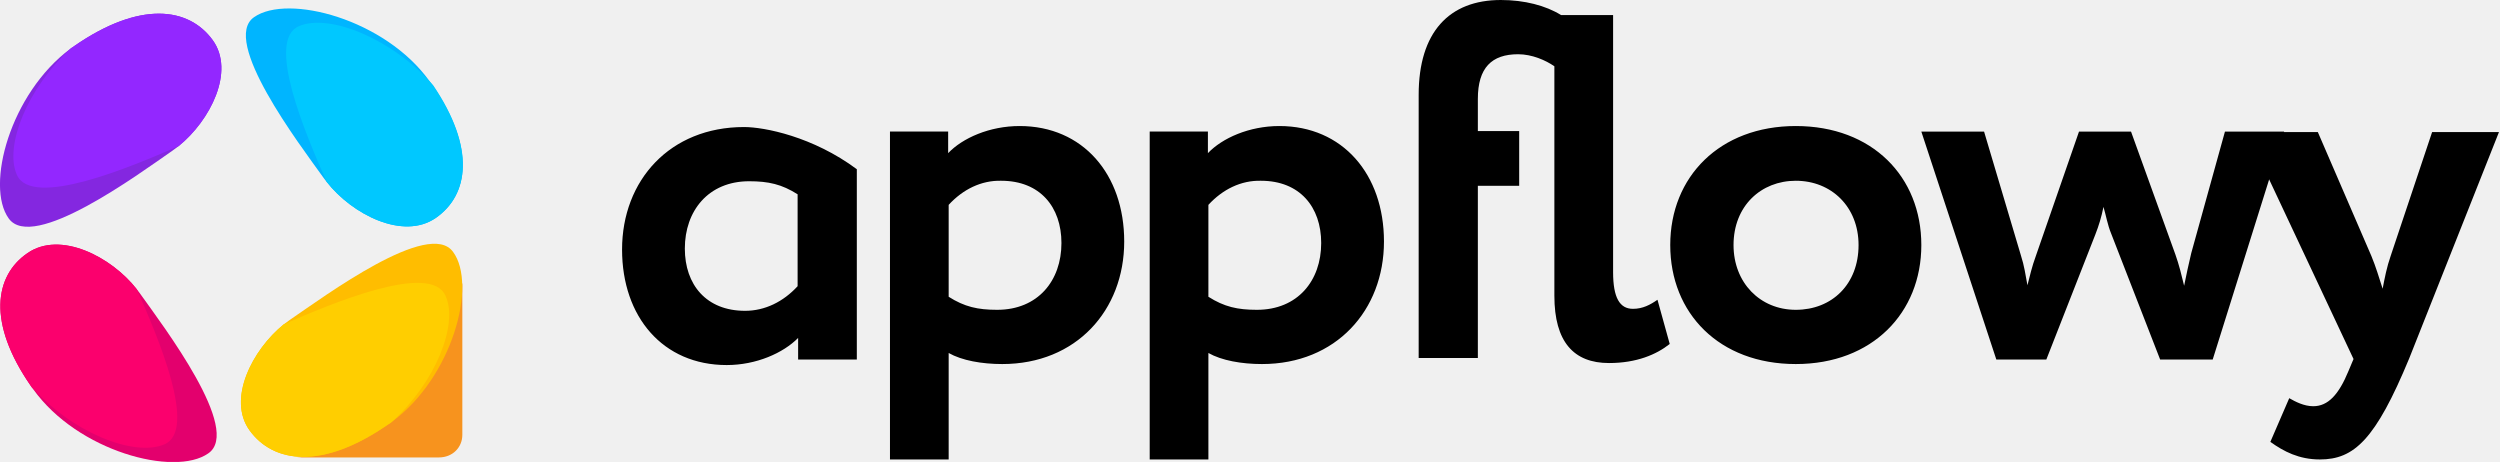
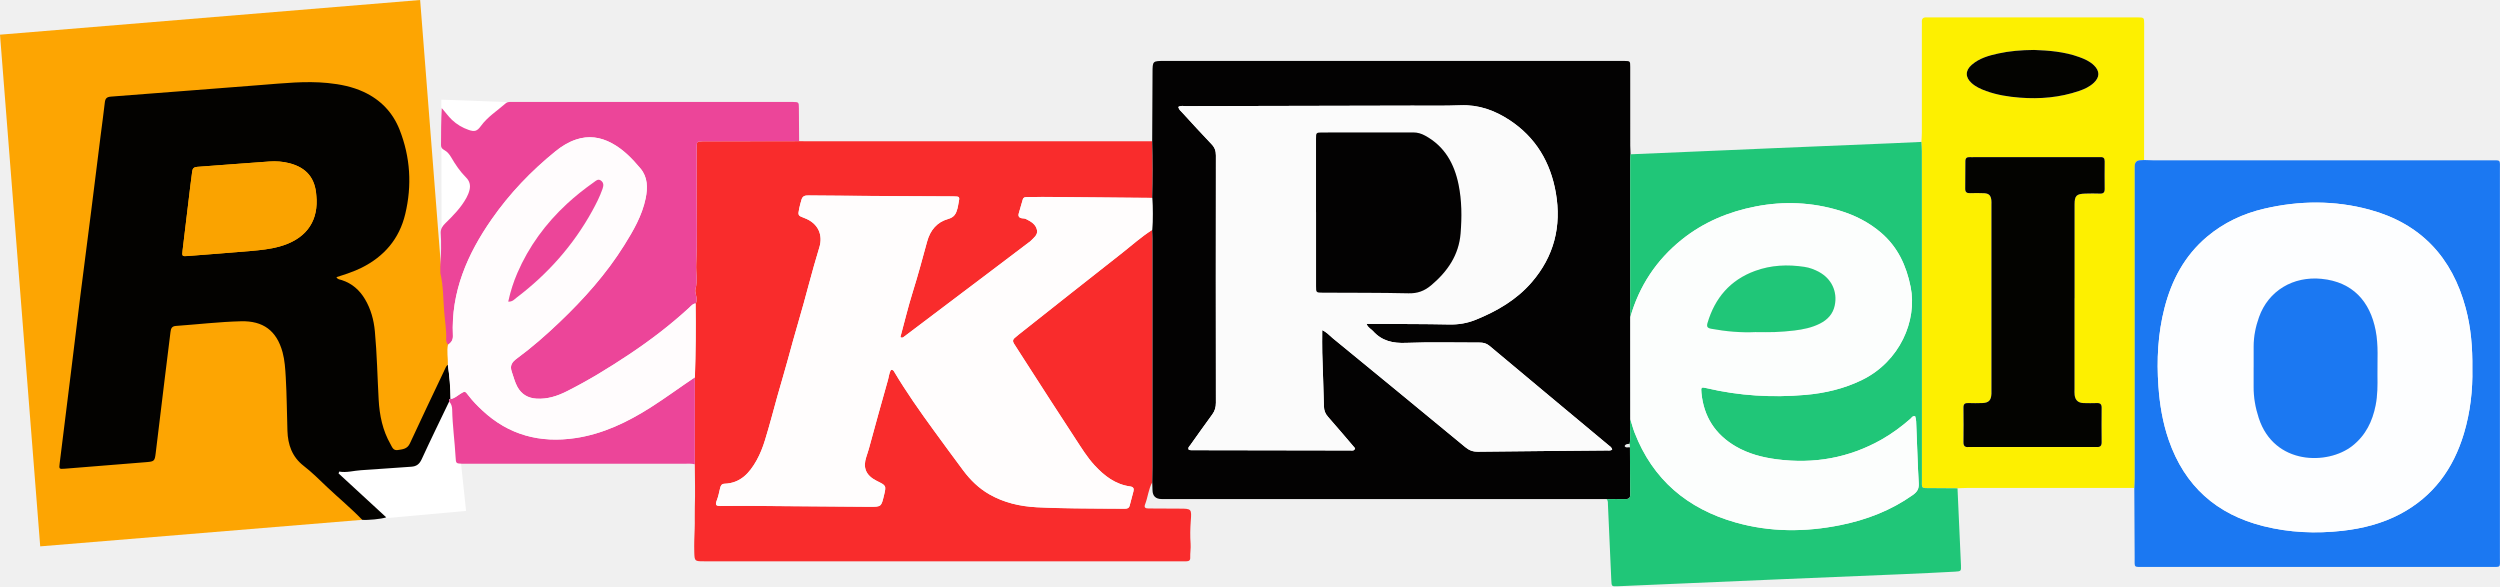
- <svg xmlns="http://www.w3.org/2000/svg" width="92" height="17" fill="none">
-   <g clip-path="url(#prefix__clip0)">
-     <path d="M32.732 4.841h2.16v.795c.526-.554 1.521-.998 2.63-.998 2.328 0 3.849 1.774 3.849 4.25 0 2.532-1.765 4.509-4.488 4.509-.752 0-1.484-.13-1.972-.407v3.918h-2.16V4.84h-.019zm2.179 2.698v3.382c.582.37 1.07.48 1.784.48 1.502 0 2.366-1.072 2.366-2.457 0-1.33-.789-2.292-2.216-2.292-.732-.018-1.408.314-1.934.887zM27.38 4.675c-2.723 0-4.488 1.958-4.488 4.509 0 2.476 1.502 4.25 3.85 4.25 1.09 0 2.084-.444 2.629-.998v.794h2.16V6.227c-1.615-1.201-3.4-1.552-4.15-1.552zm1.972 5.857c-.526.573-1.202.906-1.934.906-1.427 0-2.216-.961-2.216-2.291 0-1.386.864-2.477 2.366-2.477.714 0 1.202.111 1.784.48v3.382zM42.291 4.841h2.16v.795c.526-.554 1.52-.998 2.629-.998 2.328 0 3.85 1.774 3.85 4.25 0 2.532-1.766 4.509-4.489 4.509-.75 0-1.483-.13-1.972-.407v3.918h-2.16V4.84h-.018zm2.178 2.698v3.382c.583.37 1.07.48 1.785.48 1.502 0 2.366-1.072 2.366-2.457 0-1.33-.79-2.292-2.216-2.292-.733-.018-1.409.314-1.935.887zM57.202 2.44c-.32-.223-.826-.444-1.334-.444-.976 0-1.483.499-1.483 1.644v1.183h1.521v2.014h-1.521v6.338h-2.178V3.492C52.206 1.182 53.332 0 55.23 0c.864 0 1.653.203 2.216.554h1.916v9.461c0 .943.244 1.35.732 1.35.357 0 .638-.149.901-.334l.451 1.627c-.488.388-1.22.702-2.235.702-1.295 0-2.01-.776-2.01-2.476V2.439zM66.085 4.638c2.817 0 4.62 1.866 4.62 4.38 0 2.494-1.803 4.379-4.62 4.379s-4.62-1.866-4.62-4.38c0-2.513 1.821-4.379 4.62-4.379zm0 6.763c1.333 0 2.31-.942 2.31-2.383 0-1.405-.996-2.366-2.31-2.366-1.277 0-2.291.924-2.291 2.366 0 1.385.976 2.383 2.29 2.383zM81.427 13.23h-1.934L77.69 8.594c-.131-.314-.188-.666-.282-.98-.075.37-.169.684-.3 1.017l-1.803 4.6h-1.84l-2.76-8.388h2.309l1.352 4.545c.132.407.17.72.244 1.109.094-.351.15-.647.32-1.109l1.577-4.545h1.915l1.634 4.527c.132.37.226.757.32 1.145.075-.388.168-.794.262-1.2l1.24-4.472h2.178l-2.629 8.389z" fill="#000" />
-     <path d="M88.657 13.194c-1.24 2.993-2.028 3.714-3.286 3.714-.77 0-1.333-.296-1.822-.647l.695-1.608c.226.13.545.296.883.296.544 0 .939-.425 1.296-1.293l.187-.444-3.924-8.352h2.61l1.972 4.564c.169.407.281.795.413 1.201.075-.388.15-.794.3-1.22l1.521-4.545h2.46l-3.305 8.334z" fill="#000" />
-     <path d="M17.014 10.403c-.488 2.606-2.629 4.879-5.089 6.154-.3.166-.657.258-.995.277h5.22c.507 0 .864-.37.864-.832v-5.599z" fill="#F7931E" />
-     <path d="M6.573 5.377l-.226.167C5.07 6.43 1.202 9.276.32 8.038c-.864-1.2.056-4.6 2.272-6.245.038-.037.094-.056.132-.093C5.145.02 6.948.26 7.83 1.48c.826 1.145-.094 2.956-1.258 3.898z" fill="#8427E0" />
-     <path d="M16.037 8.02c-1.202.832-3.08-.129-4.018-1.33-.038-.055-.076-.092-.113-.148C11.004 5.286 8.112 1.48 9.352.63c1.24-.868 4.826.074 6.46 2.365.038.056.075.093.113.148 1.577 2.31 1.333 4.028.112 4.878z" fill="#00B5FF" />
-     <path d="M14.423 15.522c-.038.037-.075.055-.132.092-2.422 1.682-4.225 1.442-5.108.222-.826-1.146.094-2.957 1.258-3.899l.226-.166c1.277-.869 5.145-3.733 6.01-2.495.882 1.201-.02 4.601-2.254 6.246z" fill="#FFBD00" />
-     <path d="M7.662 16.686c-1.24.868-4.808-.074-6.441-2.365a.562.562 0 01-.094-.13c-1.597-2.31-1.334-4.046-.113-4.878 1.202-.831 3.08.13 4.019 1.33.037.056.075.093.112.148.883 1.238 3.775 5.045 2.517 5.895z" fill="#E3006D" />
-     <path d="M6.573 5.377C4.845 6.135 1.164 7.687.62 6.431c-.47-1.054.394-3.197 1.972-4.638.037-.037.094-.056.131-.093C5.146.02 6.948.26 7.831 1.48c.826 1.145-.094 2.956-1.258 3.898z" fill="#9327FF" />
-     <path d="M16.037 8.02c-1.201.831-3.08-.13-4.018-1.33-.77-1.756-2.254-5.212-1.014-5.729 1.126-.48 3.455.48 4.938 2.18 1.56 2.31 1.315 4.029.094 4.879z" fill="#00C8FF" />
-     <path d="M14.423 15.522c-.038.037-.075.055-.132.092-2.422 1.682-4.225 1.441-5.108.222-.826-1.146.094-2.957 1.258-3.9 1.728-.757 5.409-2.309 5.953-1.052.489 1.053-.375 3.196-1.971 4.638z" fill="#FFCE00" />
-     <path d="M6.047 16.353c-1.127.48-3.456-.462-4.92-2.162-1.597-2.31-1.334-4.046-.113-4.878 1.202-.831 3.08.13 4.019 1.33.77 1.737 2.253 5.193 1.014 5.71z" fill="#FB006D" />
+ <svg xmlns="http://www.w3.org/2000/svg" id="Camada_2" data-name="Camada 2" viewBox="0 0 1106 259.39">
+   <defs>
+     <style>
+       .cls-1 {
+         fill: #fcfefd;
+       }
+ 
+       .cls-1, .cls-2, .cls-3, .cls-4, .cls-5, .cls-6, .cls-7, .cls-8, .cls-9, .cls-10, .cls-11, .cls-12, .cls-13, .cls-14, .cls-15, .cls-16 {
+         stroke-width: 0px;
+       }
+ 
+       .cls-2 {
+         fill: #f92c2c;
+       }
+ 
+       .cls-3 {
+         fill: #faa300;
+       }
+ 
+       .cls-4 {
+         fill: #fdf000;
+       }
+ 
+       .cls-5 {
+         fill: #030300;
+       }
+ 
+       .cls-6 {
+         fill: #fff;
+       }
+ 
+       .cls-7 {
+         fill: #ec4599;
+       }
+ 
+       .cls-8 {
+         fill: #030202;
+       }
+ 
+       .cls-9 {
+         fill: #fbfbfb;
+       }
+ 
+       .cls-10 {
+         fill: #fda502;
+       }
+ 
+       .cls-11 {
+         fill: #1b78f2;
+       }
+ 
+       .cls-12 {
+         fill: #fffcfd;
+       }
+ 
+       .cls-13 {
+         fill: #fdfeff;
+       }
+ 
+       .cls-14 {
+         fill: #20c678;
+       }
+ 
+       .cls-15 {
+         fill: #fffdfd;
+       }
+ 
+       .cls-16 {
+         fill: #030200;
+       }
+     </style>
+   </defs>
+   <g id="Camada_1-2" data-name="Camada 1">
+     <g>
+       <path class="cls-2" d="m509.78,213.33c-1.72,3.07-1.94,6.63-3.21,9.84-.58,1.47.3,1.78,1.58,1.78,4.53,0,9.06.08,13.59.07,5.42-.01,5.46.12,5.06,5.41-.25,3.34-.33,6.72-.08,10.05.16,2.12-.24,4.16-.16,6.24.05,1.28-.68,1.59-1.74,1.6-.81,0-1.63,0-2.44,0-70.3,0-140.59,0-210.89,0-4.11,0-4.23,0-4.34-4.03-.1-3.46.04-6.94.18-10.4.13-3.12-.04-6.24.06-9.37.21-6.36.03-12.74,0-19.11,0-12.83.01-25.66.02-38.49.35-10.89.46-21.77.3-32.66.46-.45.41-1.03.46-1.61.16-1.65-.89-3.32-.48-4.78,1.02-3.66.13-7.33.31-10.97.47-10.06.17-20.16.18-30.24,0-7.19,0-14.37.04-21.56.01-2.46.09-2.5,2.53-2.59.81-.03,1.62,0,2.43,0,13.45-.02,26.9-.04,40.35-.06,1.16.02,2.32.06,3.48.06,50.9,0,101.8,0,152.7,0,.24,8.35.24,16.7,0,25.05-2.55-.02-5.11-.04-7.66-.06-12.76-.12-25.53-.25-38.29-.36-3.02-.03-6.04,0-9.06.05-.91.01-1.91-.08-2.25,1.14-.56,2.01-1.13,4.01-1.73,6-.38,1.28.04,2.02,1.36,2.24.57.1,1.21.04,1.71.29,2.22,1.09,4.48,2.34,4.98,4.97.42,2.22-1.56,3.44-2.89,4.86-.23.25-.55.42-.83.63-4.63,3.5-9.25,7.01-13.88,10.51-13.8,10.42-27.6,20.85-41.4,31.26-.36.27-.75.53-1.44.05,1.78-6.58,3.39-13.3,5.45-19.89,2.32-7.4,4.33-14.88,6.37-22.36,1.37-5.04,4.41-8.63,9.23-9.98,2.85-.8,3.6-2.42,4.2-4.68.21-.78.31-1.6.47-2.39.59-2.85.59-2.91-2.31-2.94-7.66-.07-15.33-.06-22.99-.11-13.7-.08-27.4-.16-41.09-.31-1.59-.02-2.62.23-3.11,1.97-.35,1.23-.71,2.44-.96,3.69-.62,3.17-.66,3.22,2.28,4.33,6.47,2.43,8.11,7.86,6.68,12.72-1.64,5.55-3.3,11.1-4.75,16.69-2.89,11.08-6.29,22-9.23,33.06-1.46,5.47-3.16,10.9-4.67,16.36-1.79,6.48-3.49,12.99-5.47,19.41-.96,3.1-2.14,6.14-3.72,8.98-3.13,5.58-7.13,10.09-14.17,10.33-1.38.05-1.72.94-1.98,2-.43,1.81-.77,3.62-1.45,5.37-.77,1.99-.43,2.47,1.72,2.48,3.71.02,7.43-.1,11.14-.07,18.24.13,36.48.3,54.72.41,5.17.03,5.17-.03,6.36-4.97,1.08-4.48,1.03-4.38-3.22-6.5-4.94-2.47-6.11-5.99-4.59-10.58.4-1.21.81-2.42,1.15-3.64,2.8-10.16,5.53-20.33,8.45-30.45.43-1.48.53-3.13,1.29-4.41.78-.11,1.11.2,1.35.62,5.4,9.09,11.48,17.72,17.7,26.25,4.31,5.9,8.61,11.81,12.99,17.66,3.15,4.21,6.86,7.84,11.48,10.49,6.5,3.73,13.58,5.34,20.96,5.74,5.68.31,11.37.4,17.05.49,7.31.1,14.62.1,21.93.15,1.01,0,1.85-.19,2.15-1.31.56-2.13,1.15-4.25,1.69-6.38.31-1.22,0-1.96-1.43-2.15-6.58-.9-11.45-4.67-15.8-9.39-3.25-3.52-5.72-7.59-8.33-11.55-7.53-11.43-14.89-22.97-22.31-34.48-1.64-2.54-3.23-5.1-4.89-7.62-.68-1.03-.74-1.91.3-2.72.55-.43,1.05-.92,1.59-1.35,15.29-12.08,30.56-24.19,45.9-36.21,4.38-3.43,8.51-7.19,13.24-10.16.05,1.27.15,2.54.15,3.81,0,33.73,0,67.47,0,101.2,0,2.2-.06,4.39-.09,6.59Z" />
+       <polygon class="cls-10" points="0 15.34 17.79 241.71 160.24 229.97 145.77 207.29 171.06 201.2 185.58 202.13 199.35 157.3 195.11 118.14 185.87 0 0 15.34" />
+       <polygon class="cls-6" points="168.66 229.41 206.19 226.02 199.35 161.66 182.77 199.32 159.82 206.35 146.7 204.47 148.88 211.15 168.66 229.41" />
+       <path class="cls-8" d="m509.73,87.54c.24-8.35.24-16.7,0-25.05.05-10.09.11-20.18.15-30.28.02-5.25,0-5.25,5.3-5.25h201.32c.7,0,1.39,0,2.09,0,2.59.04,2.62.04,2.62,2.65.01,11.61,0,23.21.01,34.82,0,1.27.08,2.55.12,3.82-.05.8-.13,1.61-.14,2.42,0,20.77,0,41.54,0,62.32,0,2.43.03,4.86.05,7.29,0,15.06.01,30.13.02,45.19-.41,3.62.32,7.26-.3,10.87-.86.08-1.79,0-2.25,1.01.6.99,1.57.41,2.37.56.03,6.9.03,13.81.13,20.71.02,1.67-.57,2.21-2.2,2.16-2.76-.09-5.52,0-8.28.02-58.62,0-117.24-.01-175.86-.02-6.96,0-13.93,0-20.89,0q-4.08,0-4.12-3.97c-.01-1.16-.06-2.32-.1-3.48.03-2.2.08-4.4.09-6.59,0-33.73,0-67.47,0-101.2,0-1.27-.1-2.54-.15-3.81.29-4.73.26-9.45.02-14.18Zm203.5,111.42c-.2-1.16-1.01-1.5-1.6-2-17.57-14.65-35.16-29.28-52.69-43.97-1.39-1.16-2.77-1.44-4.45-1.44-10.81.03-21.63-.29-32.42.14-5.83.24-10.71-.83-14.65-5.24-.86-.96-2.25-1.46-2.84-3.15,1.47,0,2.61,0,3.75,0,10.92.06,21.85.02,32.77.25,4.16.09,8.02-.56,11.86-2.12,9.36-3.82,17.95-8.79,24.63-16.51,9.91-11.44,13.3-24.79,10.72-39.61-2.36-13.54-8.91-24.6-20.56-32.22-6.52-4.26-13.6-6.84-21.63-6.51-7.08.29-14.17.13-21.26.15-33.35.07-66.7.13-100.05.22-1.16,0-2.44-.36-3.52.37.27,1.21,1.07,1.77,1.69,2.44,4.32,4.7,8.61,9.44,13.03,14.05,1.4,1.46,1.91,2.95,1.91,4.95-.05,36.47-.05,72.95,0,109.42,0,1.96-.45,3.59-1.6,5.16-3.29,4.49-6.51,9.04-9.74,13.58-.44.62-1.25,1.17-.58,2.14.32.04.67.11,1.01.11,23.47.05,46.95.09,70.42.12.74,0,1.68.32,2.07-.96-3.94-4.6-7.89-9.3-11.96-13.91-1.23-1.39-1.79-2.77-1.83-4.66-.15-7.9-.52-15.79-.74-23.68-.09-3.2-.01-6.41-.01-10.03,2.05.97,3.24,2.42,4.63,3.55,19.58,16.05,39.15,32.09,58.66,48.22,1.74,1.44,3.41,2.05,5.64,2.02,18.94-.24,37.88-.37,56.82-.55.79,0,1.61.17,2.53-.33Z" />
+       <path class="cls-16" d="m160.24,229.97c-4.9-5.12-10.39-9.62-15.53-14.49-3.37-3.2-6.67-6.52-10.33-9.35-5.19-4.01-7.02-9.42-7.22-15.54-.25-7.89-.28-15.79-.74-23.68-.22-3.71-.43-7.42-1.4-11.03-2.63-9.71-8.72-13.98-18.34-13.75-9.63.23-19.23,1.38-28.85,2.06-1.86.13-2.22,1.17-2.41,2.73-.81,6.92-1.71,13.82-2.56,20.74-1.34,10.94-2.65,21.88-3.98,32.82-.42,3.44-.63,3.68-4.02,3.96-12.04.98-24.09,1.95-36.13,2.91-2.6.21-2.65.18-2.32-2.45,1.64-13.35,3.32-26.7,4.97-40.06,1.39-11.28,2.74-22.57,4.15-33.86,1.58-12.54,3.22-25.07,4.81-37.6,1.42-11.16,2.79-22.33,4.19-33.49.61-4.83,1.29-9.65,1.83-14.48.2-1.77.77-2.52,2.74-2.67,22.13-1.65,44.25-3.46,66.38-5.14,9.84-.75,19.67-1.86,29.56-.87,5.46.55,10.79,1.6,15.8,3.91,7.52,3.47,12.93,9.1,15.94,16.76,4.77,12.12,5.53,24.63,2.5,37.29-2.62,10.97-9.29,18.76-19.34,23.77-3.54,1.76-7.3,2.93-11.1,4.16.56,1.08,1.58,1.03,2.39,1.3,4.54,1.48,7.86,4.43,10.25,8.46,2.59,4.37,3.89,9.15,4.36,14.19.94,10.06,1.12,20.16,1.68,30.24.38,6.91,1.74,13.6,5.23,19.68.7,1.21,1.15,2.94,3.22,2.61,2.16-.34,4.22-.42,5.39-2.97,4.9-10.66,10-21.22,15.01-31.83.5-1.05.87-2.16,1.72-3,.74,5.03,1.18,10.09,1.22,15.18-.78.1-.77.6-.61,1.18-4.06,8.47-8.2,16.91-12.12,25.45-1.01,2.2-2.29,3.23-4.66,3.37-7.41.46-14.8,1.1-22.21,1.54-3.22.19-6.34,1.19-9.63.61-.1.27-.21.53-.31.8,7,6.45,14,12.9,21.1,19.44-1.86.73-8.34,1.34-10.69,1.1Zm-20.17-141.62c-.04-.58-.09-1.16-.12-1.74-.49-7.77-4.32-12.39-11.83-14.37-2.96-.78-5.97-.99-8.97-.78-10.64.73-21.26,1.61-31.9,2.37-1.45.1-2.08.68-2.23,2.06-.23,2.07-.55,4.14-.8,6.21-1.16,9.54-2.33,19.09-3.44,28.64-.31,2.67-.22,2.72,2.35,2.52,9.25-.72,18.51-1.43,27.76-2.22,4.27-.37,8.55-.8,12.71-1.95,11.1-3.07,16.8-10.26,16.48-20.72Z" />
+       <path class="cls-4" d="m944.24,215.87c-24.69,0-49.38,0-74.07,0-1.39,0-2.77.1-4.16.15-3.83-.03-7.66-.05-11.48-.08-4.88-.04-4.27.48-4.27-4.26-.01-48.25-.01-96.5-.03-144.75,0-1.39-.13-2.77-.19-4.16.07-1.39.19-2.77.19-4.16.01-15.45,0-30.89,0-46.34,0-.81.05-1.63,0-2.44-.11-1.45.45-2.2,1.97-2.14.7.03,1.39,0,2.09,0,30.09,0,60.18,0,90.28,0,.35,0,.7,0,1.05,0,2.91.05,2.96.05,2.96,2.82,0,20.09-.02,40.18-.04,60.27-.58.03-1.16.07-1.73.1q-2.34.12-2.4,2.59c-.01.7,0,1.39,0,2.09,0,45.38,0,90.75,0,136.13,0,1.39-.1,2.78-.15,4.16Zm-26.47-83.94c0-13.82-.01-27.65,0-41.47,0-3.86.8-4.67,4.67-4.8,2.21-.08,4.42-.07,6.62,0,1.51.05,2.05-.56,2.03-2.05-.06-4.06-.04-8.13,0-12.2.01-1.29-.45-1.97-1.82-1.88-.69.05-1.39,0-2.09,0-17.9,0-35.79,0-53.69,0-.7,0-1.4.04-2.09,0-1.29-.09-1.94.43-1.94,1.78,0,4.07,0,8.13-.07,12.2-.02,1.56.74,2,2.15,1.96,2.09-.06,4.19-.1,6.27.02,2.06.11,2.88.97,3.14,3.02.09.69.04,1.39.04,2.09,0,27.3,0,54.6,0,81.89,0,.58.02,1.16,0,1.74-.14,2.89-1.18,3.99-4.02,4.09-2.09.07-4.19.08-6.27,0-1.46-.06-2.1.42-2.09,1.97.06,5.11.07,10.22,0,15.33-.02,1.71.67,2.32,2.28,2.15.58-.06,1.16,0,1.74,0,17.66,0,35.33,0,52.99,0,.7,0,1.4-.03,2.09,0,1.49.07,2.06-.63,2.04-2.09-.04-5.11-.05-10.22,0-15.33.02-1.52-.61-2.07-2.08-2.02-1.97.06-3.95.06-5.93,0-2.34-.08-3.65-1.25-3.94-3.53-.12-.92-.05-1.86-.05-2.78,0-13.36,0-26.72,0-40.08Zm-17.92-109.83c-5.73.05-10.83.47-15.83,1.57-4.21.92-8.38,2.1-11.73,5.02-2.9,2.53-2.88,5.51-.04,8.06,1.84,1.66,4.06,2.66,6.37,3.5,4.85,1.76,9.89,2.55,15,2.95,8.89.68,17.64-.07,26.13-2.95,2.43-.83,4.77-1.89,6.65-3.7,2.56-2.46,2.56-5.09.05-7.58-1.86-1.84-4.21-2.87-6.62-3.74-6.65-2.41-13.59-2.9-19.97-3.13Z" />
+       <path class="cls-14" d="m850.03,62.78c.07,1.39.19,2.77.19,4.16.01,48.25.01,96.5.03,144.75,0,4.74-.6,4.22,4.27,4.26,3.83.03,7.66.05,11.48.08.51,11.36,1.05,22.71,1.53,34.07.11,2.55.04,2.65-2.63,2.8-7.53.41-15.06.77-22.6,1.09-18.67.79-37.34,1.54-56,2.33-23.54,1-47.07,2.02-70.6,3.04-2.75.12-2.74.12-2.87-2.9-.48-11.01-.98-22.02-1.47-33.02-.04-.91.14-1.88-.62-2.62,2.76-.02,5.52-.11,8.28-.02,1.63.05,2.23-.49,2.2-2.16-.1-6.9-.1-13.81-.13-20.71-.04-.52-.08-1.05-.12-1.57.62-3.61-.11-7.26.3-10.88.62,1.97,1.12,3.99,1.87,5.92,8.07,20.81,23.35,33.65,44.54,39.7,15.39,4.39,30.99,4.36,46.58,1.2,11.48-2.32,22.28-6.46,31.94-13.3,1.88-1.33,2.79-2.67,2.65-5.13-.49-8.35-.69-16.71-1.06-25.06-.07-1.57.01-3.2-.54-4.67-1.19-.22-1.56.69-2.13,1.18-3.95,3.45-8.15,6.56-12.71,9.14-14.47,8.19-30.01,10.89-46.4,8.74-6.35-.83-12.54-2.44-18.16-5.72-9.08-5.31-14.13-13.19-15.14-23.65-.25-2.55-.11-2.67,2.34-2.09,14.37,3.37,28.93,4.24,43.6,2.97,8.74-.76,17.18-2.73,25.12-6.62,16.69-8.16,24.48-26.24,21.49-41.14-1.89-9.4-5.67-17.62-13.06-23.97-5.38-4.62-11.55-7.74-18.3-9.79-12.24-3.73-24.66-4.28-37.2-1.84-12.05,2.34-23.11,6.97-32.73,14.7-11.19,9-18.76,20.43-22.72,34.24-.02-2.43-.05-4.86-.05-7.29,0-20.77,0-41.54,0-62.32,0-.81.09-1.61.14-2.42,14.72-.62,29.44-1.25,44.17-1.88,6.72-.29,13.45-.59,20.17-.87,17.39-.73,34.79-1.44,52.18-2.17,4.06-.17,8.11-.37,12.17-.56Z" />
+       <path class="cls-11" d="m944.24,215.87c.05-1.39.15-2.78.15-4.16,0-45.38,0-90.75,0-136.13,0-.7-.01-1.39,0-2.09q.05-2.48,2.4-2.59c.58-.03,1.16-.07,1.73-.1,1.39.04,2.78.13,4.17.13,49.62,0,99.25,0,148.87.01,5,0,4.4-.63,4.4,4.49.01,57.04.01,114.08,0,171.12,0,4.77.61,4.26-4.27,4.26-51.02.01-102.04.01-153.06,0-4.87,0-4.23.5-4.26-4.28-.07-10.22-.1-20.44-.15-30.66Zm149.52-52.71c.12-9.47-.63-18.23-2.93-26.83-6.01-22.52-19.93-37.42-42.56-43.56-15.41-4.18-30.99-4.06-46.55-.44-9.43,2.19-17.97,6.2-25.39,12.46-9.87,8.33-15.61,19.16-18.77,31.49-2.91,11.36-3.5,22.93-2.68,34.57.57,8.12,1.88,16.12,4.57,23.86,7.04,20.29,21.11,32.85,41.86,38.05,11.51,2.88,23.18,3.39,34.94,2.07,8.96-1.01,17.6-3.19,25.61-7.44,14.59-7.73,23.5-19.99,28.17-35.59,2.86-9.54,3.93-19.31,3.73-28.63Z" />
+       <polygon class="cls-6" points="234.02 45.53 195.24 44.09 195.38 116.01 241.78 67.24 234.02 45.53" />
+       <path class="cls-7" d="m198.18,152.45c-.58-.64-.83-1.43-.8-2.24.19-4.19-.57-8.31-.89-12.46-.44-5.64-.36-11.34-1.67-16.88,0-1.24-.09-2.51,0-3.77.32-4.72.47-9.44.14-14.17-.01-1.75.86-2.99,2.08-4.18,3.48-3.41,6.91-6.88,9.29-11.21.62-1.13,1.1-2.3,1.4-3.55.5-2.09,0-3.94-1.52-5.44-2.66-2.65-4.73-5.72-6.6-8.94-.77-1.33-1.73-2.5-3.08-3.24-.89-.49-1.43-1.03-1.43-2.14.03-5.42.02-10.84.32-16.39,1.6,1.73,2.87,3.61,4.51,5.17,2.15,2.04,4.63,3.5,7.4,4.46,2.65.92,3.74.58,5.39-1.69,2.99-4.12,7.27-6.79,11-10.06.56-.49,1.23-.61,1.94-.62.81,0,1.63,0,2.44,0,40.31,0,80.61,0,120.92,0,.58,0,1.16-.01,1.74,0,2.62.06,2.65.07,2.67,2.74.05,4.87.07,9.75.1,14.62-13.45.02-26.9.04-40.35.06-.81,0-1.62-.02-2.43,0-2.44.09-2.52.14-2.53,2.59-.03,7.19-.03,14.37-.04,21.56,0,10.08.29,20.18-.18,30.24-.17,3.64.71,7.31-.31,10.97-.41,1.46.64,3.13.48,4.78-.06.58,0,1.16-.46,1.61-1.3.08-2,1.1-2.84,1.87-8.3,7.64-17.24,14.45-26.62,20.7-8.89,5.92-17.99,11.5-27.55,16.3-4.17,2.1-8.57,3.54-13.38,3.23-3.79-.24-6.63-1.91-8.46-5.25-1.12-2.05-1.64-4.32-2.42-6.49-1.04-2.9.02-4.41,2.26-6.06,6.64-4.88,12.83-10.32,18.8-16.01,10.79-10.29,20.67-21.33,28.6-34,4.07-6.5,7.93-13.14,9.51-20.77.97-4.68.96-9.39-2.28-13.25-3.65-4.36-7.63-8.48-12.74-11.21-5.02-2.69-10.25-3.45-15.79-1.58-3.37,1.14-6.3,2.96-9.02,5.15-10.79,8.74-20.31,18.67-28.26,30.08-10.79,15.48-18.05,32.14-17.17,51.49.09,1.88-.68,3.1-2.19,4Z" />
+       <path class="cls-7" d="m198.74,177.67c-.17-.58-.17-1.08.61-1.18,1.71-.19,2.9-1.4,4.27-2.24,2.06-1.26,2.09-1.32,3.59.67,1.83,2.43,3.95,4.57,6.15,6.63,11.68,10.96,25.64,14.57,41.2,12.25,12.14-1.81,22.99-7.02,33.28-13.56,6.67-4.24,13-8.95,19.57-13.32,0,12.83-.01,25.66-.02,38.49-1.48-.4-3-.26-4.51-.26-32.04,0-64.08,0-96.12,0-.81,0-1.63.02-2.44,0-2.57-.1-2.62-.19-2.76-2.84-.39-7.05-1.39-14.05-1.52-21.12-.02-1.3-.37-2.53-1.31-3.51Z" />
+       <path class="cls-15" d="m509.73,87.54c.25,4.73.28,9.45-.02,14.18-4.73,2.97-8.87,6.73-13.24,10.16-15.34,12.02-30.61,24.13-45.9,36.21-.55.43-1.04.92-1.59,1.35-1.04.81-.98,1.69-.3,2.72,1.66,2.52,3.25,5.09,4.89,7.62,7.42,11.5,14.79,23.04,22.31,34.48,2.61,3.96,5.08,8.03,8.33,11.55,4.35,4.72,9.22,8.49,15.8,9.39,1.43.2,1.74.94,1.43,2.15-.54,2.13-1.12,4.25-1.69,6.38-.3,1.12-1.13,1.32-2.15,1.31-7.31-.05-14.62-.05-21.93-.15-5.69-.08-11.38-.18-17.05-.49-7.38-.4-14.46-2.01-20.96-5.74-4.61-2.65-8.32-6.28-11.48-10.49-4.38-5.85-8.68-11.76-12.99-17.66-6.22-8.53-12.31-17.16-17.7-26.25-.25-.41-.57-.72-1.35-.62-.75,1.27-.86,2.93-1.29,4.41-2.92,10.12-5.65,20.3-8.45,30.45-.34,1.23-.75,2.43-1.15,3.64-1.51,4.59-.35,8.11,4.59,10.58,4.25,2.12,4.3,2.02,3.22,6.5-1.19,4.94-1.19,5.01-6.36,4.97-18.24-.11-36.48-.29-54.72-.41-3.71-.03-7.43.09-11.14.07-2.15-.01-2.49-.5-1.72-2.48.68-1.75,1.03-3.57,1.45-5.37.25-1.07.6-1.96,1.98-2,7.04-.24,11.04-4.75,14.17-10.33,1.59-2.83,2.77-5.88,3.72-8.98,1.98-6.42,3.68-12.93,5.47-19.41,1.51-5.46,3.21-10.88,4.67-16.36,2.94-11.06,6.34-21.99,9.23-33.06,1.46-5.59,3.11-11.15,4.75-16.69,1.44-4.86-.21-10.3-6.68-12.72-2.94-1.1-2.9-1.15-2.28-4.33.25-1.25.61-2.47.96-3.69.49-1.74,1.53-1.98,3.11-1.97,13.7.14,27.4.22,41.09.31,7.66.05,15.33.04,22.99.11,2.9.03,2.9.09,2.31,2.94-.16.8-.26,1.61-.47,2.39-.6,2.26-1.35,3.89-4.2,4.68-4.83,1.35-7.86,4.93-9.23,9.98-2.04,7.47-4.05,14.96-6.37,22.36-2.06,6.59-3.67,13.31-5.45,19.89.68.48,1.07.22,1.44-.05,13.8-10.42,27.6-20.84,41.4-31.26,4.63-3.5,9.25-7.01,13.88-10.51.28-.21.6-.38.83-.63,1.33-1.41,3.31-2.63,2.89-4.86-.49-2.63-2.76-3.88-4.98-4.97-.5-.24-1.14-.19-1.71-.29-1.32-.22-1.74-.96-1.36-2.24.6-1.99,1.17-4,1.73-6,.34-1.21,1.34-1.13,2.25-1.14,3.02-.04,6.04-.07,9.06-.05,12.76.11,25.53.24,38.29.36,2.55.02,5.11.04,7.66.06Z" />
+       <path class="cls-12" d="m307.42,166.92c-6.57,4.37-12.9,9.09-19.57,13.32-10.29,6.54-21.14,11.75-33.28,13.56-15.56,2.32-29.52-1.29-41.2-12.25-2.2-2.06-4.33-4.21-6.15-6.63-1.5-1.99-1.53-1.93-3.59-.67-1.37.84-2.56,2.05-4.27,2.24-.05-5.09-.48-10.15-1.22-15.18.09-2.96-.57-5.92.05-8.86,1.51-.9,2.28-2.11,2.19-3.99-.88-19.36,6.38-36.01,17.17-51.49,7.95-11.41,17.47-21.34,28.26-30.08,2.71-2.2,5.65-4.02,9.02-5.15,5.54-1.87,10.77-1.11,15.79,1.58,5.11,2.73,9.08,6.86,12.74,11.21,3.24,3.86,3.24,8.57,2.28,13.25-1.58,7.64-5.44,14.27-9.51,20.77-7.93,12.67-17.81,23.72-28.6,34-5.97,5.69-12.16,11.13-18.8,16.01-2.25,1.65-3.3,3.16-2.26,6.06.78,2.17,1.3,4.44,2.42,6.49,1.82,3.33,4.67,5.01,8.46,5.25,4.81.3,9.21-1.14,13.38-3.23,9.55-4.8,18.66-10.38,27.55-16.3,9.38-6.25,18.32-13.06,26.62-20.7.84-.77,1.53-1.79,2.84-1.87.16,10.89.05,21.78-.3,32.66Zm-82.56-33.47c1.9.08,2.64-.97,3.51-1.63,13.86-10.49,25.2-23.2,33.61-38.44,1.73-3.14,3.37-6.35,4.56-9.75.49-1.41.67-2.77-.72-3.75-1.26-.88-2.19.13-3.1.78-4.17,2.94-8.16,6.09-11.91,9.56-9.4,8.7-16.82,18.8-21.91,30.57-1.73,4-3.06,8.16-4.04,12.67Z" />
+       <path class="cls-9" d="m713.23,198.96c-.92.5-1.74.32-2.53.33-18.94.18-37.88.32-56.82.55-2.23.03-3.91-.59-5.64-2.02-19.51-16.13-39.09-32.17-58.66-48.22-1.39-1.14-2.58-2.58-4.63-3.55,0,3.61-.08,6.82.01,10.03.22,7.89.59,15.79.74,23.68.04,1.89.6,3.27,1.83,4.66,4.07,4.6,8.02,9.31,11.96,13.91-.39,1.28-1.33.96-2.07.96-23.47-.03-46.95-.07-70.42-.12-.34,0-.69-.07-1.01-.11-.67-.97.14-1.52.58-2.14,3.23-4.54,6.45-9.09,9.74-13.58,1.15-1.57,1.6-3.2,1.6-5.16-.05-36.47-.05-72.95,0-109.42,0-2-.51-3.49-1.91-4.95-4.42-4.61-8.71-9.35-13.03-14.05-.62-.67-1.41-1.22-1.69-2.44,1.08-.73,2.36-.37,3.52-.37,33.35-.09,66.7-.15,100.05-.22,7.09-.02,14.18.14,21.26-.15,8.03-.33,15.11,2.25,21.63,6.51,11.65,7.62,18.2,18.67,20.56,32.22,2.58,14.81-.81,28.16-10.72,39.61-6.68,7.72-15.27,12.69-24.63,16.51-3.84,1.56-7.7,2.21-11.86,2.12-10.92-.23-21.84-.19-32.77-.25-1.14,0-2.28,0-3.75,0,.59,1.69,1.98,2.19,2.84,3.15,3.94,4.41,8.82,5.48,14.65,5.24,10.79-.44,21.61-.11,32.42-.14,1.68,0,3.06.28,4.45,1.44,17.53,14.7,35.12,29.32,52.69,43.97.6.5,1.4.84,1.6,2Zm-131.02-105.1c0,10.92-.01,21.84,0,32.76,0,2.8.05,2.83,2.9,2.85,12.67.08,25.33,0,37.99.29,3.99.09,7.02-1.01,10.04-3.56,7.24-6.09,12.25-13.38,13.01-22.98.57-7.18.56-14.41-.89-21.51-1.89-9.27-6.14-16.97-14.78-21.69-1.68-.91-3.35-1.43-5.29-1.43-13.36.05-26.73.02-40.09.03-2.86,0-2.9.03-2.91,2.83-.02,10.8,0,21.6,0,32.41Z" />
+       <path class="cls-1" d="m721.26,140.28c3.96-13.81,11.53-25.24,22.72-34.24,9.62-7.74,20.69-12.36,32.73-14.7,12.54-2.44,24.96-1.89,37.2,1.84,6.74,2.05,12.92,5.17,18.3,9.79,7.39,6.35,11.17,14.57,13.06,23.97,2.99,14.91-4.8,32.98-21.49,41.14-7.95,3.89-16.39,5.86-25.12,6.62-14.68,1.27-29.23.4-43.6-2.97-2.45-.58-2.59-.46-2.34,2.09,1.01,10.46,6.06,18.34,15.14,23.65,5.62,3.29,11.81,4.89,18.16,5.72,16.39,2.15,31.94-.56,46.4-8.74,4.56-2.58,8.76-5.69,12.71-9.14.57-.5.93-1.4,2.13-1.18.55,1.47.47,3.1.54,4.67.38,8.35.57,16.72,1.06,25.06.15,2.46-.77,3.8-2.65,5.13-9.66,6.84-20.45,10.98-31.94,13.3-15.59,3.15-31.19,3.19-46.58-1.2-21.19-6.05-36.47-18.89-44.54-39.7-.75-1.93-1.25-3.94-1.87-5.92,0-15.06-.01-30.13-.02-45.19Zm55.52,6.64c2.78,0,5.57.09,8.35-.02,2.89-.12,5.79-.33,8.66-.68,3.92-.48,7.79-1.26,11.36-3.07,3.39-1.72,5.78-4.28,6.55-8.08,1.23-6.09-1.41-11.67-6.85-14.69-2.05-1.13-4.22-1.96-6.53-2.31-7.46-1.14-14.85-.81-21.96,1.81-10.91,4.02-17.69,11.94-20.95,23-.48,1.63-.06,2.25,1.64,2.56,6.53,1.2,13.09,1.78,19.73,1.47Z" />
+       <path class="cls-3" d="m140.07,88.35c.33,10.46-5.38,17.65-16.47,20.72-4.16,1.15-8.43,1.58-12.71,1.95-9.25.8-18.5,1.5-27.76,2.22-2.58.2-2.66.15-2.35-2.52,1.11-9.55,2.28-19.09,3.44-28.64.25-2.07.58-4.13.8-6.21.15-1.38.78-1.96,2.23-2.06,10.64-.75,21.26-1.64,31.9-2.37,3-.21,6.01,0,8.97.78,7.51,1.98,11.34,6.59,11.83,14.37.04.58.08,1.16.12,1.74Z" />
+       <path class="cls-5" d="m917.77,131.93c0,13.36,0,26.72,0,40.08,0,.93-.07,1.87.05,2.78.29,2.28,1.59,3.45,3.94,3.53,1.97.06,3.95.06,5.93,0,1.46-.05,2.09.5,2.08,2.02-.05,5.11-.05,10.22,0,15.33.01,1.47-.56,2.16-2.04,2.09-.7-.03-1.39,0-2.09,0-17.66,0-35.33,0-52.99,0-.58,0-1.17-.05-1.74,0-1.61.16-2.31-.45-2.28-2.15.07-5.11.06-10.22,0-15.33-.02-1.54.63-2.02,2.09-1.97,2.09.08,4.18.07,6.27,0,2.83-.1,3.88-1.2,4.02-4.09.03-.58,0-1.16,0-1.74,0-27.3,0-54.6,0-81.89,0-.7.05-1.4-.04-2.09-.26-2.05-1.08-2.9-3.14-3.02-2.09-.11-4.18-.08-6.27-.02-1.41.04-2.18-.4-2.15-1.96.06-4.06.07-8.13.07-12.2,0-1.35.65-1.86,1.94-1.78.69.05,1.39,0,2.09,0,17.9,0,35.79,0,53.69,0,.7,0,1.4.04,2.09,0,1.37-.09,1.83.59,1.82,1.88-.03,4.07-.05,8.13,0,12.2.02,1.49-.53,2.1-2.03,2.05-2.21-.07-4.42-.08-6.62,0-3.87.14-4.66.94-4.67,4.8-.02,13.82,0,27.65,0,41.47Z" />
+       <path class="cls-5" d="m899.85,22.1c6.38.23,13.33.72,19.97,3.13,2.41.87,4.76,1.9,6.62,3.74,2.51,2.49,2.51,5.12-.05,7.58-1.88,1.81-4.21,2.87-6.65,3.7-8.49,2.89-17.24,3.64-26.13,2.95-5.11-.39-10.15-1.19-15-2.95-2.31-.84-4.53-1.84-6.37-3.5-2.84-2.55-2.86-5.53.04-8.06,3.35-2.93,7.53-4.1,11.73-5.02,5-1.1,10.1-1.52,15.83-1.57Z" />
+       <path class="cls-13" d="m1093.77,163.16c.19,9.32-.88,19.09-3.73,28.63-4.67,15.59-13.58,27.86-28.17,35.59-8.01,4.24-16.65,6.43-25.61,7.44-11.76,1.32-23.43.81-34.94-2.07-20.75-5.19-34.82-17.75-41.86-38.05-2.68-7.73-4-15.74-4.57-23.86-.82-11.64-.23-23.21,2.68-34.57,3.16-12.32,8.91-23.15,18.77-31.49,7.42-6.26,15.96-10.27,25.39-12.46,15.55-3.62,31.14-3.74,46.55.44,22.63,6.14,36.55,21.04,42.56,43.56,2.3,8.6,3.05,17.36,2.93,26.83Zm-96.74-.54c0,2.78.03,5.57,0,8.35-.05,4.8.79,9.45,2.28,14,6.81,20.81,30.49,20.86,41.4,12.26,5.87-4.63,8.89-10.83,10.3-18.01.86-4.36.85-8.77.79-13.18-.09-6.6.49-13.23-.78-19.79-2.51-13-10.23-21.51-23.86-22.89-12.67-1.28-23.6,5.27-27.74,16.91-1.48,4.17-2.37,8.48-2.38,12.94,0,3.13,0,6.27,0,9.4Z" />
+       <path class="cls-7" d="m224.85,133.44c.98-4.51,2.31-8.67,4.04-12.67,5.09-11.76,12.51-21.86,21.91-30.57,3.75-3.47,7.74-6.62,11.91-9.56.91-.64,1.85-1.66,3.1-.78,1.39.98,1.22,2.34.72,3.75-1.19,3.4-2.83,6.61-4.56,9.75-8.41,15.24-19.75,27.96-33.61,38.44-.87.66-1.61,1.72-3.51,1.63Z" />
+       <path class="cls-8" d="m582.21,93.86c0-10.8-.01-21.6,0-32.41,0-2.8.04-2.83,2.91-2.83,13.36-.01,26.73.02,40.09-.03,1.94,0,3.61.51,5.29,1.43,8.64,4.72,12.9,12.42,14.78,21.69,1.45,7.11,1.46,14.34.89,21.51-.76,9.6-5.77,16.88-13.01,22.98-3.03,2.55-6.06,3.65-10.04,3.56-12.66-.3-25.33-.21-37.99-.29-2.86-.02-2.9-.05-2.9-2.85-.02-10.92,0-21.84,0-32.76Z" />
+       <path class="cls-14" d="m776.78,146.91c-6.64.32-13.2-.27-19.73-1.47-1.7-.31-2.12-.93-1.64-2.56,3.27-11.07,10.04-18.98,20.95-23,7.11-2.62,14.5-2.95,21.96-1.81,2.31.35,4.48,1.18,6.53,2.31,5.44,3.01,8.08,8.6,6.85,14.69-.77,3.8-3.16,6.36-6.55,8.08-3.57,1.81-7.44,2.59-11.36,3.07-2.87.35-5.77.56-8.66.68-2.78.11-5.57.02-8.35.02Z" />
+       <path class="cls-11" d="m997.02,162.62c0-3.13,0-6.27,0-9.4,0-4.46.9-8.77,2.38-12.94,4.15-11.64,15.08-18.19,27.74-16.91,13.63,1.38,21.36,9.9,23.86,22.89,1.27,6.55.69,13.19.78,19.79.06,4.41.07,8.81-.79,13.18-1.41,7.17-4.43,13.38-10.3,18.01-10.91,8.6-34.59,8.55-41.4-12.26-1.49-4.56-2.34-9.2-2.28-14,.03-2.78,0-5.57,0-8.35Z" />
+     </g>
  </g>
-   <defs>
-     <clipPath id="prefix__clip0">
-       <path fill="#fff" d="M0 0h92v17H0z" />
-     </clipPath>
-   </defs>
</svg>
